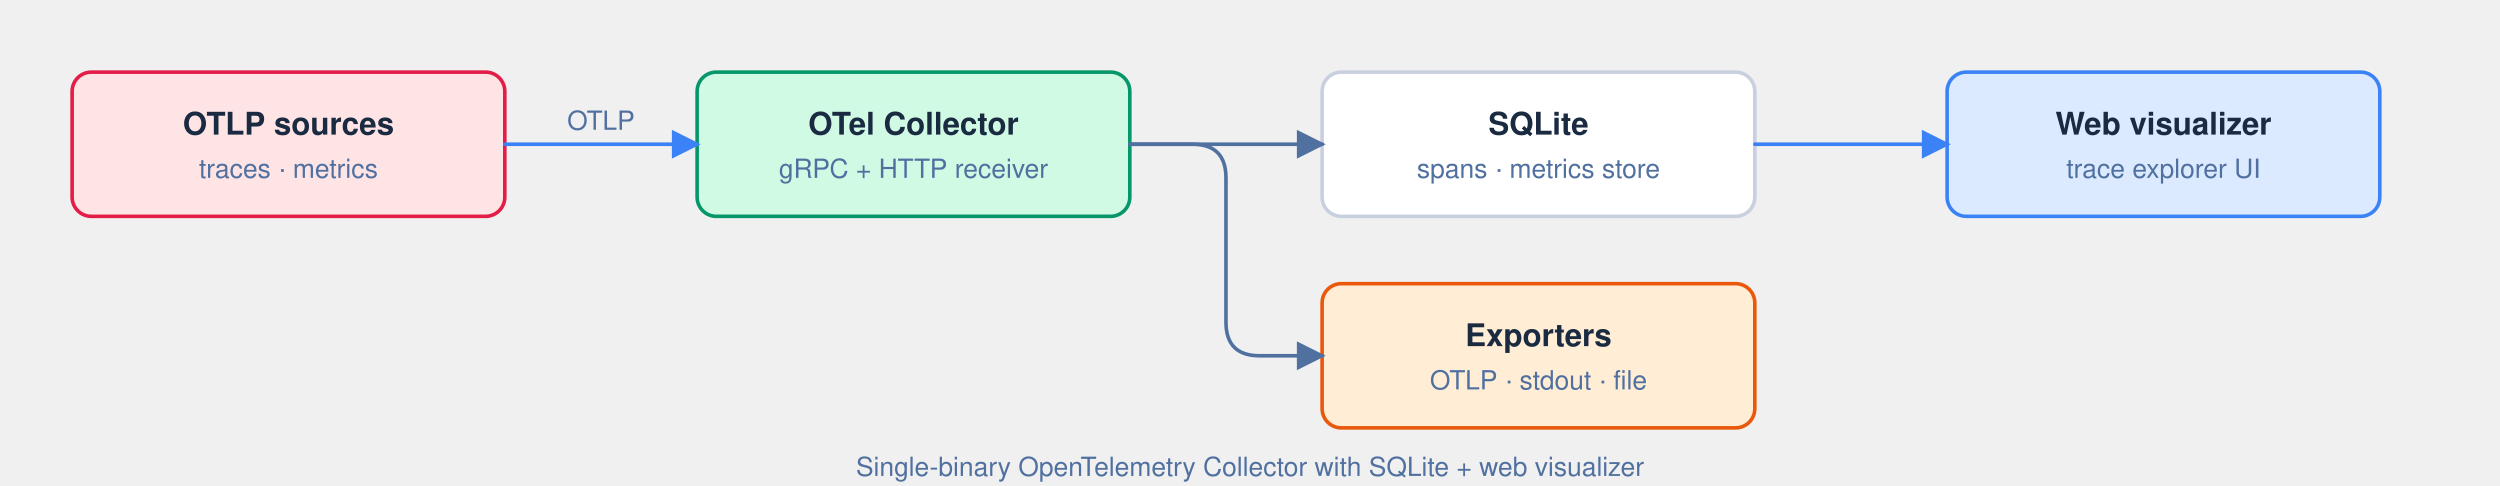
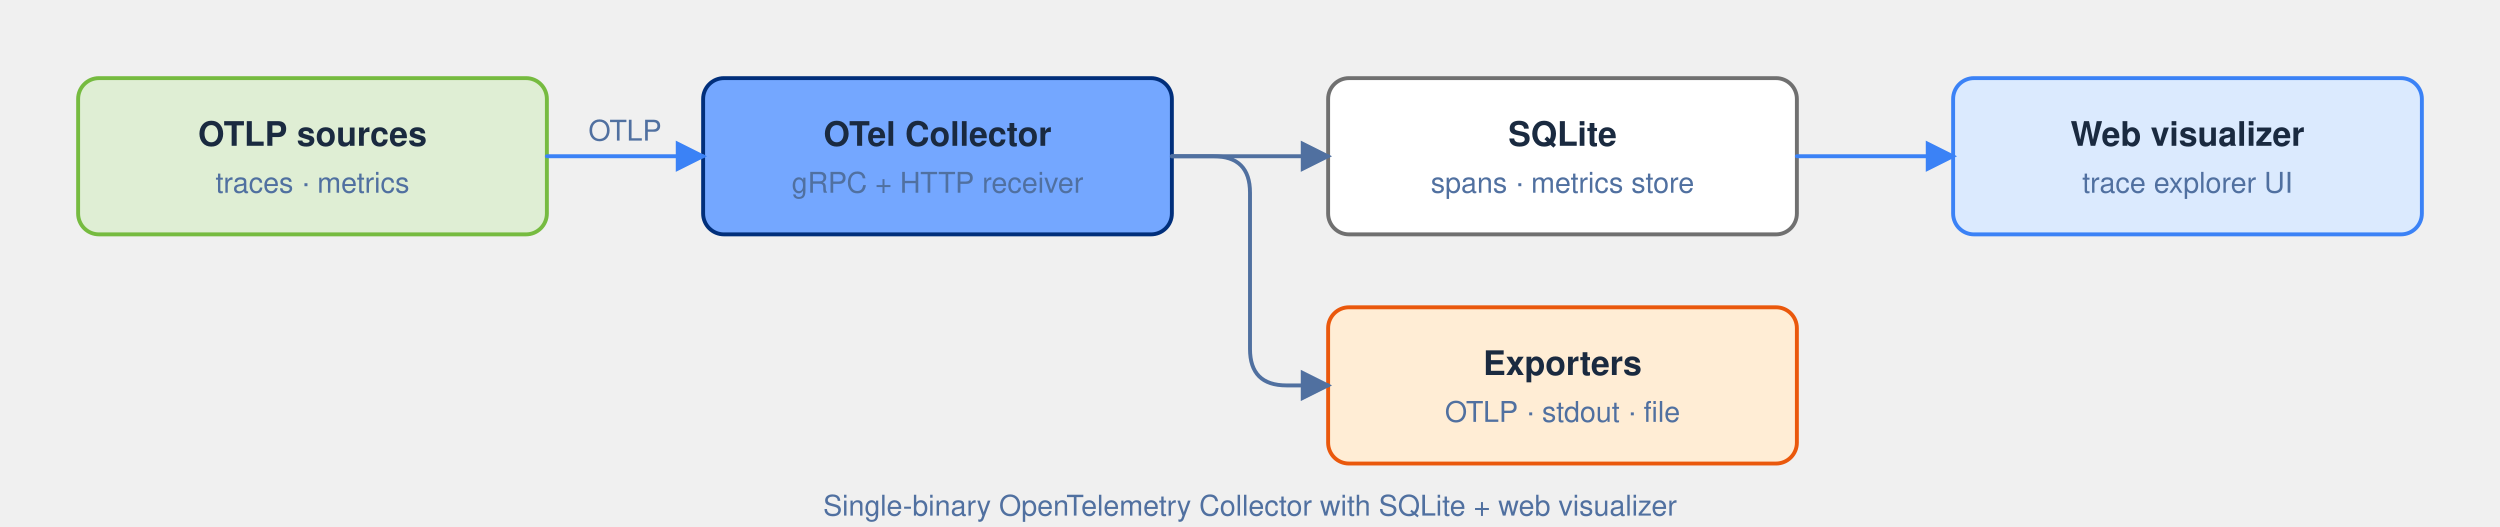
- <svg xmlns="http://www.w3.org/2000/svg" viewBox="0 0 1040 202">
+ <svg xmlns="http://www.w3.org/2000/svg" viewBox="0 0 960 202">
  <style>
    /* Default: light mode (for rsvg-convert and non-media-query agents) */
    .bg { fill: transparent; }
-     .box { fill: #ffffff; stroke: #c8d0e0; stroke-width: 1.5; }
+     .box { fill: #ffffff; stroke: #707070; stroke-width: 1.5; }
    .box-accent { fill: #dbeafe; stroke: #3b82f6; stroke-width: 1.5; }
-     .box-green { fill: #d1fae5; stroke: #059669; stroke-width: 1.5; }
+     .box-green { fill: #74a7ff; stroke: #012f7b; stroke-width: 1.5; }
    .box-warm { fill: #fef3c7; stroke: #d97706; stroke-width: 1.5; }
-     .box-purple { fill: #ede9fe; stroke: #7c3aed; stroke-width: 1.5; }
-     .box-teal { fill: #ccfbf1; stroke: #0d9488; stroke-width: 1.5; }
-     .box-slate { fill: #f1f5f9; stroke: #64748b; stroke-width: 1.5; }
-     .box-indigo { fill: #e0e7ff; stroke: #4f46e5; stroke-width: 1.5; }
-     .box-rose { fill: #ffe4e6; stroke: #e11d48; stroke-width: 1.5; }
+     .box-purple { fill: #adadad; stroke: #000000; stroke-width: 1.5; }
+     .box-teal { fill: #ebebeb; stroke: #474747; stroke-width: 1.5; }
+     .box-slate { fill: #a7c6ff; stroke: #0042a9; stroke-width: 1.5; }
+     .box-indigo { fill: #dfeed4; stroke: #4e7a27; stroke-width: 1.5; }
+     .box-rose { fill: #dfeed4; stroke: #76bb40; stroke-width: 1.5; }
    .box-orange { fill: #ffedd5; stroke: #ea580c; stroke-width: 1.5; }
-     .box-cyan { fill: #cffafe; stroke: #0891b2; stroke-width: 1.5; }
+     .box-cyan { fill: #d9c9fe; stroke: #5e30eb; stroke-width: 1.5; }
    .label { fill: #1a2a40; }
    .sub { fill: #5070a0; }
    text { font-family: -apple-system, "Segoe UI", Helvetica, sans-serif; }
    .label { font-size: 13px; font-weight: 600; }
    .sub { font-size: 11px; }
    @media (prefers-color-scheme: dark) {
      .bg { fill: transparent; }
-       .box { fill: #1a1e2a; stroke: #2a3040; }
+       .box { fill: #1a1e2a; stroke: #505050; }
      .box-accent { fill: #0d1e38; stroke: #2b5cb0; }
-       .box-green { fill: #0d2220; stroke: #207060; }
+       .box-green { fill: #0a1a3a; stroke: #4a80d0; }
      .box-warm { fill: #221a10; stroke: #a06020; }
-       .box-purple { fill: #1a0d28; stroke: #7030a0; }
-       .box-teal { fill: #0d2228; stroke: #1a8a7a; }
-       .box-slate { fill: #1e293b; stroke: #475569; }
-       .box-indigo { fill: #1e1b4b; stroke: #6366f1; }
-       .box-rose { fill: #2a0a12; stroke: #f43f5e; }
+       .box-purple { fill: #222222; stroke: #666666; }
+       .box-teal { fill: #1e1e1e; stroke: #666666; }
+       .box-slate { fill: #0d1a38; stroke: #4a7ad0; }
+       .box-indigo { fill: #1a2810; stroke: #5a8a30; }
+       .box-rose { fill: #1a2810; stroke: #5aaa30; }
      .box-orange { fill: #2a1a08; stroke: #f97316; }
-       .box-cyan { fill: #082f3a; stroke: #06b6d4; }
+       .box-cyan { fill: #1a1030; stroke: #7040d0; }
      .label { fill: #d0daf0; }
      .sub { fill: #5070a0; }
    }
  </style>
  <defs>
    <marker id="ah" markerWidth="8" markerHeight="8" refX="7" refY="4" orient="auto">
      <path d="M0,0 L8,4 L0,8z" fill="#5070a0" stroke="none" />
    </marker>
    <marker id="ahs" markerWidth="8" markerHeight="8" refX="7" refY="4" orient="auto">
      <path d="M0,0 L8,4 L0,8z" fill="#3b82f6" stroke="none" />
    </marker>
  </defs>
-   <rect width="1040" height="202" class="bg" rx="8" />
+   <rect width="960" height="202" class="bg" rx="8" />
  <rect x="30" y="30" width="180" height="60" rx="8" class="box-rose" />
  <text x="120" y="56" text-anchor="middle" class="label">OTLP sources</text>
  <text x="120" y="74" text-anchor="middle" class="sub">traces · metrics</text>
-   <rect x="290" y="30" width="180" height="60" rx="8" class="box-green" />
-   <text x="380" y="56" text-anchor="middle" class="label">OTel Collector</text>
-   <text x="380" y="74" text-anchor="middle" class="sub">gRPC + HTTP receiver</text>
-   <rect x="550" y="30" width="180" height="60" rx="8" class="box" />
-   <text x="640" y="56" text-anchor="middle" class="label">SQLite</text>
-   <text x="640" y="74" text-anchor="middle" class="sub">spans · metrics store</text>
-   <rect x="550" y="118" width="180" height="60" rx="8" class="box-orange" />
-   <text x="640" y="144" text-anchor="middle" class="label">Exporters</text>
-   <text x="640" y="162" text-anchor="middle" class="sub">OTLP · stdout · file</text>
-   <rect x="810" y="30" width="180" height="60" rx="8" class="box-accent" />
-   <text x="900" y="56" text-anchor="middle" class="label">Web visualizer</text>
-   <text x="900" y="74" text-anchor="middle" class="sub">trace explorer UI</text>
-   <path d="M210,60 L290,60" fill="none" stroke="#3b82f6" stroke-width="1.5" stroke-linecap="round" marker-end="url(#ahs)" />
-   <text x="250" y="54" text-anchor="middle" class="sub">OTLP</text>
-   <path d="M470,60 L550,60" fill="none" stroke="#5070a0" stroke-width="1.5" stroke-linecap="round" marker-end="url(#ah)" />
-   <path d="M470,60 L496,60 Q510,60 510,74 L510,134 Q510,148 524,148 L550,148" fill="none" stroke="#5070a0" stroke-width="1.5" stroke-linecap="round" marker-end="url(#ah)" />
-   <path d="M730,60 L810,60" fill="none" stroke="#3b82f6" stroke-width="1.5" stroke-linecap="round" marker-end="url(#ahs)" />
-   <text x="520" y="198" text-anchor="middle" class="sub">Single-binary OpenTelemetry Collector with SQLite + web visualizer</text>
+   <rect x="270" y="30" width="180" height="60" rx="8" class="box-green" />
+   <text x="360" y="56" text-anchor="middle" class="label">OTel Collector</text>
+   <text x="360" y="74" text-anchor="middle" class="sub">gRPC + HTTP receiver</text>
+   <rect x="510" y="30" width="180" height="60" rx="8" class="box" />
+   <text x="600" y="56" text-anchor="middle" class="label">SQLite</text>
+   <text x="600" y="74" text-anchor="middle" class="sub">spans · metrics store</text>
+   <rect x="510" y="118" width="180" height="60" rx="8" class="box-orange" />
+   <text x="600" y="144" text-anchor="middle" class="label">Exporters</text>
+   <text x="600" y="162" text-anchor="middle" class="sub">OTLP · stdout · file</text>
+   <rect x="750" y="30" width="180" height="60" rx="8" class="box-accent" />
+   <text x="840" y="56" text-anchor="middle" class="label">Web visualizer</text>
+   <text x="840" y="74" text-anchor="middle" class="sub">trace explorer UI</text>
+   <path d="M210,60 L270,60" fill="none" stroke="#3b82f6" stroke-width="1.5" stroke-linecap="round" marker-end="url(#ahs)" />
+   <text x="240" y="54" text-anchor="middle" class="sub">OTLP</text>
+   <path d="M450,60 L510,60" fill="none" stroke="#5070a0" stroke-width="1.5" stroke-linecap="round" marker-end="url(#ah)" />
+   <path d="M450,60 L466,60 Q480,60 480,74 L480,134 Q480,148 494,148 L510,148" fill="none" stroke="#5070a0" stroke-width="1.5" stroke-linecap="round" marker-end="url(#ah)" />
+   <path d="M690,60 L750,60" fill="none" stroke="#3b82f6" stroke-width="1.5" stroke-linecap="round" marker-end="url(#ahs)" />
+   <text x="480" y="198" text-anchor="middle" class="sub">Single-binary OpenTelemetry Collector with SQLite + web visualizer</text>
</svg>
